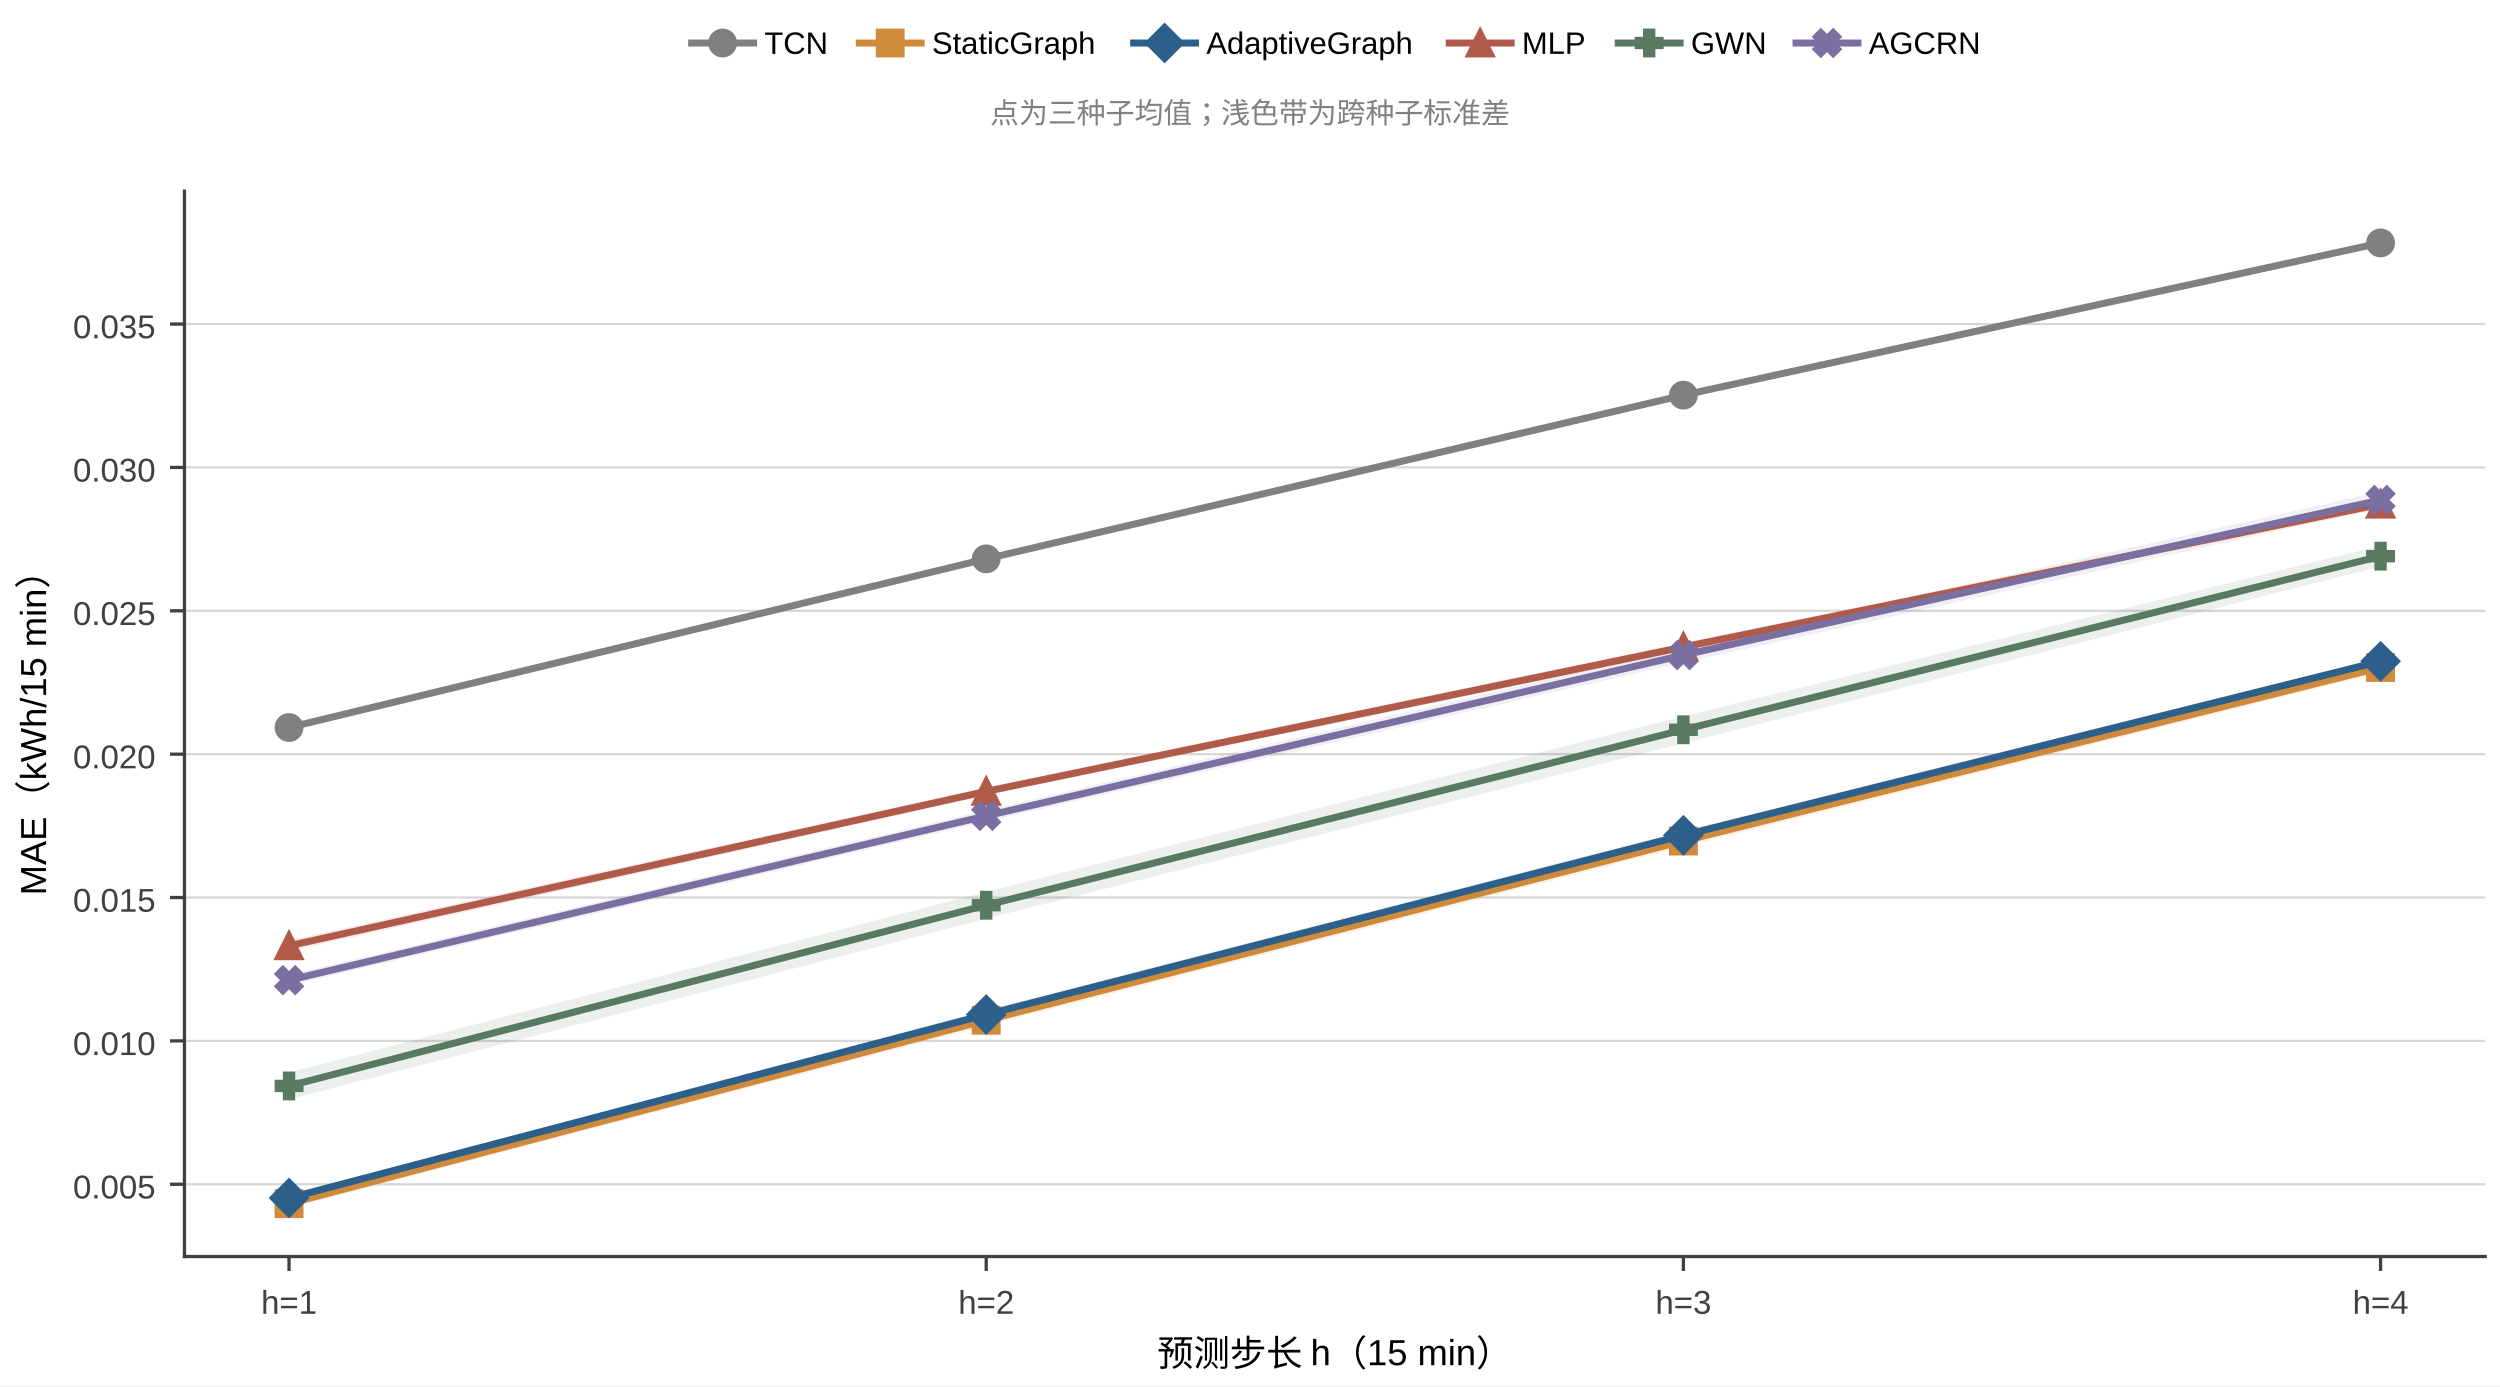
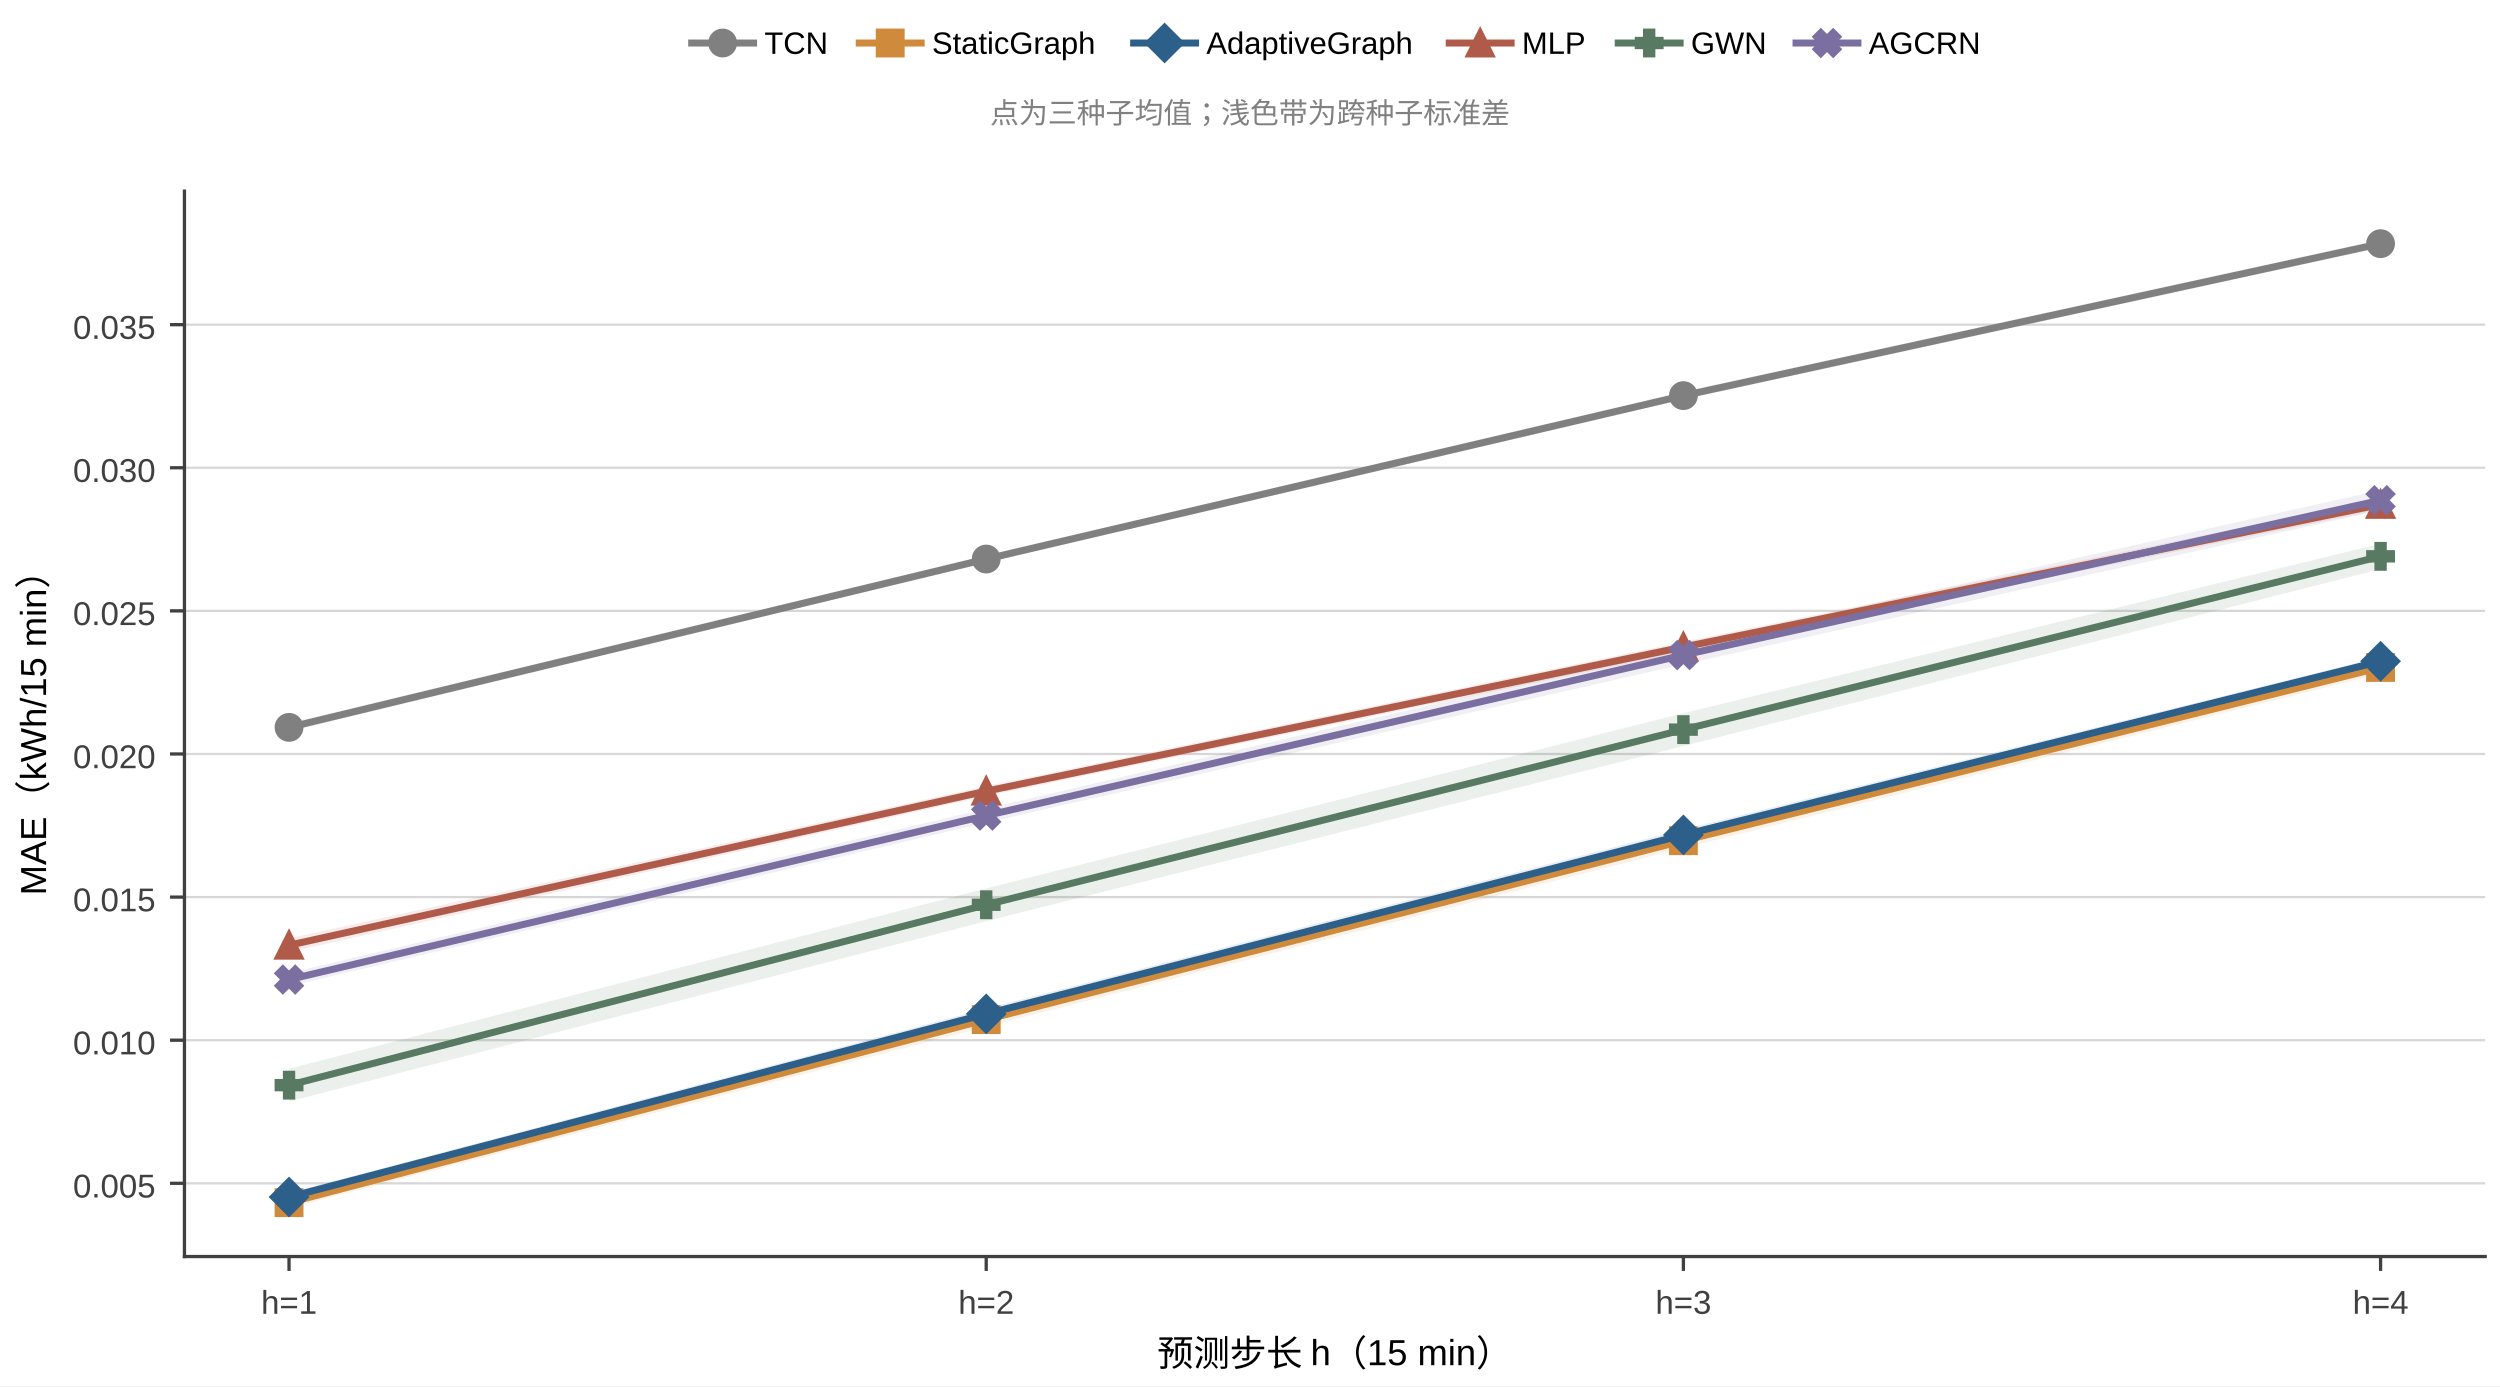
<svg xmlns="http://www.w3.org/2000/svg" xmlns:xlink="http://www.w3.org/1999/xlink" width="606pt" height="335.982pt" viewBox="0 0 606 335.982" version="1.1">
  <defs>
    <style type="text/css">*{stroke-linejoin: round; stroke-linecap: butt}</style>
  </defs>
  <g id="figure_1">
    <g id="patch_1">
      <path d="M 0 335.982 L 606 335.982 L 606 0 L 0 0 z " style="fill: #ffffff" />
    </g>
    <g id="axes_1">
      <g id="patch_2">
        <path d="M 44.712 304.582 L 602.4 304.582 L 602.4 46.334 L 44.712 46.334 z " style="fill: #ffffff" />
      </g>
      <g id="matplotlib.axis_1">
        <g id="xtick_1">
          <g id="line2d_1">
            <defs>
-               <path id="m928a86bd0e" d="M 0 0 L 0 3.5 " style="stroke: #404040; stroke-width: 0.8" />
+               <path id="m8a1e31d4d6" d="M 0 0 L 0 3.5 " style="stroke: #404040; stroke-width: 0.8" />
            </defs>
            <g>
-               <use xlink:href="#m928a86bd0e" x="70.062" y="304.582" style="fill: #404040; stroke: #404040; stroke-width: 0.8" />
+               <use xlink:href="#m8a1e31d4d6" x="70.062" y="304.582" style="fill: #404040; stroke: #404040; stroke-width: 0.8" />
            </g>
          </g>
          <g id="text_1">
            <text style="font-size: 8px; font-family: 'PingFang SC', 'Arial', 'Helvetica', 'DejaVu Sans', sans-serif; text-anchor: middle; fill: #404040" x="70.062" y="318.462" transform="rotate(-0 70.06191 318.4617)">h=1</text>
          </g>
        </g>
        <g id="xtick_2">
          <g id="line2d_2">
            <g>
-               <use xlink:href="#m928a86bd0e" x="239.058" y="304.582" style="fill: #404040; stroke: #404040; stroke-width: 0.8" />
+               <use xlink:href="#m8a1e31d4d6" x="239.058" y="304.582" style="fill: #404040; stroke: #404040; stroke-width: 0.8" />
            </g>
          </g>
          <g id="text_2">
            <text style="font-size: 8px; font-family: 'PingFang SC', 'Arial', 'Helvetica', 'DejaVu Sans', sans-serif; text-anchor: middle; fill: #404040" x="239.058" y="318.462" transform="rotate(-0 239.058 318.4617)">h=2</text>
          </g>
        </g>
        <g id="xtick_3">
          <g id="line2d_3">
            <g>
-               <use xlink:href="#m928a86bd0e" x="408.054" y="304.582" style="fill: #404040; stroke: #404040; stroke-width: 0.8" />
+               <use xlink:href="#m8a1e31d4d6" x="408.054" y="304.582" style="fill: #404040; stroke: #404040; stroke-width: 0.8" />
            </g>
          </g>
          <g id="text_3">
            <text style="font-size: 8px; font-family: 'PingFang SC', 'Arial', 'Helvetica', 'DejaVu Sans', sans-serif; text-anchor: middle; fill: #404040" x="408.054" y="318.462" transform="rotate(-0 408.054 318.4617)">h=3</text>
          </g>
        </g>
        <g id="xtick_4">
          <g id="line2d_4">
            <g>
-               <use xlink:href="#m928a86bd0e" x="577.05" y="304.582" style="fill: #404040; stroke: #404040; stroke-width: 0.8" />
+               <use xlink:href="#m8a1e31d4d6" x="577.05" y="304.582" style="fill: #404040; stroke: #404040; stroke-width: 0.8" />
            </g>
          </g>
          <g id="text_4">
            <text style="font-size: 8px; font-family: 'PingFang SC', 'Arial', 'Helvetica', 'DejaVu Sans', sans-serif; text-anchor: middle; fill: #404040" x="577.05" y="318.462" transform="rotate(-0 577.0501 318.4617)">h=4</text>
          </g>
        </g>
        <g id="text_5">
          <text style="font-size: 8.8px; font-family: 'PingFang SC', 'Arial', 'Helvetica', 'DejaVu Sans', sans-serif; text-anchor: middle" x="323.556" y="331.15" transform="rotate(-0 323.556 331.1497)">预测步长 h（15 min）</text>
        </g>
      </g>
      <g id="matplotlib.axis_2">
        <g id="ytick_1">
          <g id="line2d_5">
-             <path d="M 44.712 287.068 L 602.4 287.068 " clip-path="url(#p3802f87def)" style="fill: none; stroke: #c8c8c8; stroke-opacity: 0.72; stroke-width: 0.55; stroke-linecap: square" />
+             <path d="M 44.712 286.836 L 602.4 286.836 " clip-path="url(#pd37d9b7d2b)" style="fill: none; stroke: #c8c8c8; stroke-opacity: 0.72; stroke-width: 0.55; stroke-linecap: square" />
          </g>
          <g id="line2d_6">
            <defs>
-               <path id="m4b156984c0" d="M 0 0 L -3.5 0 " style="stroke: #404040; stroke-width: 0.8" />
+               <path id="m054aac0df6" d="M 0 0 L -3.5 0 " style="stroke: #404040; stroke-width: 0.8" />
            </defs>
            <g>
-               <use xlink:href="#m4b156984c0" x="44.712" y="287.068" style="fill: #404040; stroke: #404040; stroke-width: 0.8" />
+               <use xlink:href="#m054aac0df6" x="44.712" y="286.836" style="fill: #404040; stroke: #404040; stroke-width: 0.8" />
            </g>
          </g>
          <g id="text_6">
-             <text style="font-size: 8px; font-family: 'PingFang SC', 'Arial', 'Helvetica', 'DejaVu Sans', sans-serif; text-anchor: end; fill: #404040" x="37.712" y="290.508" transform="rotate(-0 37.7125 290.5079)">0.005</text>
+             <text style="font-size: 8px; font-family: 'PingFang SC', 'Arial', 'Helvetica', 'DejaVu Sans', sans-serif; text-anchor: end; fill: #404040" x="37.712" y="290.276" transform="rotate(-0 37.7125 290.2757)">0.005</text>
          </g>
        </g>
        <g id="ytick_2">
          <g id="line2d_7">
-             <path d="M 44.712 252.315 L 602.4 252.315 " clip-path="url(#p3802f87def)" style="fill: none; stroke: #c8c8c8; stroke-opacity: 0.72; stroke-width: 0.55; stroke-linecap: square" />
+             <path d="M 44.712 252.146 L 602.4 252.146 " clip-path="url(#pd37d9b7d2b)" style="fill: none; stroke: #c8c8c8; stroke-opacity: 0.72; stroke-width: 0.55; stroke-linecap: square" />
          </g>
          <g id="line2d_8">
            <g>
-               <use xlink:href="#m4b156984c0" x="44.712" y="252.315" style="fill: #404040; stroke: #404040; stroke-width: 0.8" />
+               <use xlink:href="#m054aac0df6" x="44.712" y="252.146" style="fill: #404040; stroke: #404040; stroke-width: 0.8" />
            </g>
          </g>
          <g id="text_7">
-             <text style="font-size: 8px; font-family: 'PingFang SC', 'Arial', 'Helvetica', 'DejaVu Sans', sans-serif; text-anchor: end; fill: #404040" x="37.712" y="255.755" transform="rotate(-0 37.7125 255.755)">0.010</text>
+             <text style="font-size: 8px; font-family: 'PingFang SC', 'Arial', 'Helvetica', 'DejaVu Sans', sans-serif; text-anchor: end; fill: #404040" x="37.712" y="255.586" transform="rotate(-0 37.7125 255.5857)">0.010</text>
          </g>
        </g>
        <g id="ytick_3">
          <g id="line2d_9">
-             <path d="M 44.712 217.562 L 602.4 217.562 " clip-path="url(#p3802f87def)" style="fill: none; stroke: #c8c8c8; stroke-opacity: 0.72; stroke-width: 0.55; stroke-linecap: square" />
+             <path d="M 44.712 217.456 L 602.4 217.456 " clip-path="url(#pd37d9b7d2b)" style="fill: none; stroke: #c8c8c8; stroke-opacity: 0.72; stroke-width: 0.55; stroke-linecap: square" />
          </g>
          <g id="line2d_10">
            <g>
-               <use xlink:href="#m4b156984c0" x="44.712" y="217.562" style="fill: #404040; stroke: #404040; stroke-width: 0.8" />
+               <use xlink:href="#m054aac0df6" x="44.712" y="217.456" style="fill: #404040; stroke: #404040; stroke-width: 0.8" />
            </g>
          </g>
          <g id="text_8">
-             <text style="font-size: 8px; font-family: 'PingFang SC', 'Arial', 'Helvetica', 'DejaVu Sans', sans-serif; text-anchor: end; fill: #404040" x="37.712" y="221.002" transform="rotate(-0 37.7125 221.0021)">0.015</text>
+             <text style="font-size: 8px; font-family: 'PingFang SC', 'Arial', 'Helvetica', 'DejaVu Sans', sans-serif; text-anchor: end; fill: #404040" x="37.712" y="220.896" transform="rotate(-0 37.7125 220.8956)">0.015</text>
          </g>
        </g>
        <g id="ytick_4">
          <g id="line2d_11">
-             <path d="M 44.712 182.809 L 602.4 182.809 " clip-path="url(#p3802f87def)" style="fill: none; stroke: #c8c8c8; stroke-opacity: 0.72; stroke-width: 0.55; stroke-linecap: square" />
+             <path d="M 44.712 182.766 L 602.4 182.766 " clip-path="url(#pd37d9b7d2b)" style="fill: none; stroke: #c8c8c8; stroke-opacity: 0.72; stroke-width: 0.55; stroke-linecap: square" />
          </g>
          <g id="line2d_12">
            <g>
-               <use xlink:href="#m4b156984c0" x="44.712" y="182.809" style="fill: #404040; stroke: #404040; stroke-width: 0.8" />
+               <use xlink:href="#m054aac0df6" x="44.712" y="182.766" style="fill: #404040; stroke: #404040; stroke-width: 0.8" />
            </g>
          </g>
          <g id="text_9">
-             <text style="font-size: 8px; font-family: 'PingFang SC', 'Arial', 'Helvetica', 'DejaVu Sans', sans-serif; text-anchor: end; fill: #404040" x="37.712" y="186.249" transform="rotate(-0 37.7125 186.2493)">0.020</text>
+             <text style="font-size: 8px; font-family: 'PingFang SC', 'Arial', 'Helvetica', 'DejaVu Sans', sans-serif; text-anchor: end; fill: #404040" x="37.712" y="186.206" transform="rotate(-0 37.7125 186.2056)">0.020</text>
          </g>
        </g>
        <g id="ytick_5">
          <g id="line2d_13">
-             <path d="M 44.712 148.056 L 602.4 148.056 " clip-path="url(#p3802f87def)" style="fill: none; stroke: #c8c8c8; stroke-opacity: 0.72; stroke-width: 0.55; stroke-linecap: square" />
+             <path d="M 44.712 148.076 L 602.4 148.076 " clip-path="url(#pd37d9b7d2b)" style="fill: none; stroke: #c8c8c8; stroke-opacity: 0.72; stroke-width: 0.55; stroke-linecap: square" />
          </g>
          <g id="line2d_14">
            <g>
-               <use xlink:href="#m4b156984c0" x="44.712" y="148.056" style="fill: #404040; stroke: #404040; stroke-width: 0.8" />
+               <use xlink:href="#m054aac0df6" x="44.712" y="148.076" style="fill: #404040; stroke: #404040; stroke-width: 0.8" />
            </g>
          </g>
          <g id="text_10">
-             <text style="font-size: 8px; font-family: 'PingFang SC', 'Arial', 'Helvetica', 'DejaVu Sans', sans-serif; text-anchor: end; fill: #404040" x="37.712" y="151.496" transform="rotate(-0 37.7125 151.4964)">0.025</text>
+             <text style="font-size: 8px; font-family: 'PingFang SC', 'Arial', 'Helvetica', 'DejaVu Sans', sans-serif; text-anchor: end; fill: #404040" x="37.712" y="151.516" transform="rotate(-0 37.7125 151.5156)">0.025</text>
          </g>
        </g>
        <g id="ytick_6">
          <g id="line2d_15">
-             <path d="M 44.712 113.304 L 602.4 113.304 " clip-path="url(#p3802f87def)" style="fill: none; stroke: #c8c8c8; stroke-opacity: 0.72; stroke-width: 0.55; stroke-linecap: square" />
+             <path d="M 44.712 113.386 L 602.4 113.386 " clip-path="url(#pd37d9b7d2b)" style="fill: none; stroke: #c8c8c8; stroke-opacity: 0.72; stroke-width: 0.55; stroke-linecap: square" />
          </g>
          <g id="line2d_16">
            <g>
-               <use xlink:href="#m4b156984c0" x="44.712" y="113.304" style="fill: #404040; stroke: #404040; stroke-width: 0.8" />
+               <use xlink:href="#m054aac0df6" x="44.712" y="113.386" style="fill: #404040; stroke: #404040; stroke-width: 0.8" />
            </g>
          </g>
          <g id="text_11">
-             <text style="font-size: 8px; font-family: 'PingFang SC', 'Arial', 'Helvetica', 'DejaVu Sans', sans-serif; text-anchor: end; fill: #404040" x="37.712" y="116.744" transform="rotate(-0 37.7125 116.7435)">0.030</text>
+             <text style="font-size: 8px; font-family: 'PingFang SC', 'Arial', 'Helvetica', 'DejaVu Sans', sans-serif; text-anchor: end; fill: #404040" x="37.712" y="116.826" transform="rotate(-0 37.7125 116.8255)">0.030</text>
          </g>
        </g>
        <g id="ytick_7">
          <g id="line2d_17">
-             <path d="M 44.712 78.551 L 602.4 78.551 " clip-path="url(#p3802f87def)" style="fill: none; stroke: #c8c8c8; stroke-opacity: 0.72; stroke-width: 0.55; stroke-linecap: square" />
+             <path d="M 44.712 78.696 L 602.4 78.696 " clip-path="url(#pd37d9b7d2b)" style="fill: none; stroke: #c8c8c8; stroke-opacity: 0.72; stroke-width: 0.55; stroke-linecap: square" />
          </g>
          <g id="line2d_18">
            <g>
-               <use xlink:href="#m4b156984c0" x="44.712" y="78.551" style="fill: #404040; stroke: #404040; stroke-width: 0.8" />
+               <use xlink:href="#m054aac0df6" x="44.712" y="78.696" style="fill: #404040; stroke: #404040; stroke-width: 0.8" />
            </g>
          </g>
          <g id="text_12">
-             <text style="font-size: 8px; font-family: 'PingFang SC', 'Arial', 'Helvetica', 'DejaVu Sans', sans-serif; text-anchor: end; fill: #404040" x="37.712" y="81.991" transform="rotate(-0 37.7125 81.99065)">0.035</text>
+             <text style="font-size: 8px; font-family: 'PingFang SC', 'Arial', 'Helvetica', 'DejaVu Sans', sans-serif; text-anchor: end; fill: #404040" x="37.712" y="82.136" transform="rotate(-0 37.7125 82.1355)">0.035</text>
          </g>
        </g>
        <g id="text_13">
          <text style="font-size: 8.8px; font-family: 'PingFang SC', 'Arial', 'Helvetica', 'DejaVu Sans', sans-serif; text-anchor: middle" x="11.168" y="175.458" transform="rotate(-90 11.168 175.4581)">MAE（kWh/15 min）</text>
        </g>
      </g>
      <g id="FillBetweenPolyCollection_1">
        <defs>
-           <path id="mbd17827df6" d="M 70.062 -160.469 L 70.062 -158.794 L 239.058 -199.757 L 408.054 -239.416 L 577.05 -276.287 L 577.05 -277.909 L 577.05 -277.909 L 408.054 -240.98 L 239.058 -201.269 L 70.062 -160.469 z " />
-         </defs>
-         <g clip-path="url(#p3802f87def)">
-           <use xlink:href="#mbd17827df6" x="0" y="335.982" style="fill: #808080; fill-opacity: 0.11" />
+           <path id="m088f36ee12" d="M 70.062 -160.688 L 70.062 -158.64 L 239.058 -199.546 L 408.054 -239.128 L 577.05 -275.926 L 577.05 -277.909 L 577.05 -277.909 L 408.054 -241.04 L 239.058 -201.395 L 70.062 -160.688 z " />
+         </defs>
+         <g clip-path="url(#pd37d9b7d2b)">
+           <use xlink:href="#m088f36ee12" x="0" y="335.982" style="fill: #808080; fill-opacity: 0.11" />
        </g>
      </g>
      <g id="FillBetweenPolyCollection_2">
        <defs>
-           <path id="m86148e9b53" d="M 70.062 -45.302 L 70.062 -43.139 L 239.058 -87.269 L 408.054 -130.685 L 577.05 -172.925 L 577.05 -175.441 L 577.05 -175.441 L 408.054 -133.548 L 239.058 -90.076 L 70.062 -45.302 z " />
-         </defs>
-         <g clip-path="url(#p3802f87def)">
-           <use xlink:href="#m86148e9b53" x="0" y="335.982" style="fill: #d08a3c; fill-opacity: 0.11" />
+           <path id="m39063dd141" d="M 70.062 -45.783 L 70.062 -43.139 L 239.058 -87.117 L 408.054 -130.448 L 577.05 -172.651 L 577.05 -175.727 L 577.05 -175.727 L 408.054 -133.948 L 239.058 -90.549 L 70.062 -45.783 z " />
+         </defs>
+         <g clip-path="url(#pd37d9b7d2b)">
+           <use xlink:href="#m39063dd141" x="0" y="335.982" style="fill: #d08a3c; fill-opacity: 0.11" />
        </g>
      </g>
      <g id="FillBetweenPolyCollection_3">
        <defs>
-           <path id="mce44989102" d="M 70.062 -46.402 L 70.062 -44.768 L 239.058 -88.996 L 408.054 -132.404 L 577.05 -174.871 L 577.05 -176.517 L 577.05 -176.517 L 408.054 -134.628 L 239.058 -91.124 L 70.062 -46.402 z " />
-         </defs>
-         <g clip-path="url(#p3802f87def)">
-           <use xlink:href="#mce44989102" x="0" y="335.982" style="fill: #2c5f8a; fill-opacity: 0.11" />
+           <path id="md77dddbc35" d="M 70.062 -46.822 L 70.062 -44.824 L 239.058 -88.918 L 408.054 -132.236 L 577.05 -174.691 L 577.05 -176.703 L 577.05 -176.703 L 408.054 -134.954 L 239.058 -91.518 L 70.062 -46.822 z " />
+         </defs>
+         <g clip-path="url(#pd37d9b7d2b)">
+           <use xlink:href="#md77dddbc35" x="0" y="335.982" style="fill: #2c5f8a; fill-opacity: 0.11" />
        </g>
      </g>
      <g id="FillBetweenPolyCollection_4">
        <defs>
-           <path id="m3a43907c38" d="M 70.062 -108.105 L 70.062 -105.362 L 239.058 -143.158 L 408.054 -178.125 L 577.05 -212.744 L 577.05 -214.796 L 577.05 -214.796 L 408.054 -180.181 L 239.058 -145.143 L 70.062 -108.105 z " />
-         </defs>
-         <g clip-path="url(#p3802f87def)">
-           <use xlink:href="#m3a43907c38" x="0" y="335.982" style="fill: #b05a4a; fill-opacity: 0.11" />
+           <path id="mf57d83e4a8" d="M 70.062 -108.538 L 70.062 -105.185 L 239.058 -142.998 L 408.054 -177.893 L 577.05 -212.45 L 577.05 -214.959 L 577.05 -214.959 L 408.054 -180.406 L 239.058 -145.424 L 70.062 -108.538 z " />
+         </defs>
+         <g clip-path="url(#pd37d9b7d2b)">
+           <use xlink:href="#mf57d83e4a8" x="0" y="335.982" style="fill: #b05a4a; fill-opacity: 0.11" />
        </g>
      </g>
      <g id="FillBetweenPolyCollection_5">
        <defs>
-           <path id="m7959e739a9" d="M 70.062 -76.007 L 70.062 -69.495 L 239.058 -113.301 L 408.054 -155.82 L 577.05 -198.653 L 577.05 -203.685 L 577.05 -203.685 L 408.054 -162.35 L 239.058 -119.813 L 70.062 -76.007 z " />
-         </defs>
-         <g clip-path="url(#p3802f87def)">
-           <use xlink:href="#m7959e739a9" x="0" y="335.982" style="fill: #597a62; fill-opacity: 0.11" />
+           <path id="m67fe824bcb" d="M 70.062 -76.92 L 70.062 -68.959 L 239.058 -112.686 L 408.054 -155.127 L 577.05 -198.05 L 577.05 -204.202 L 577.05 -204.202 L 408.054 -163.109 L 239.058 -120.648 L 70.062 -76.92 z " />
+         </defs>
+         <g clip-path="url(#pd37d9b7d2b)">
+           <use xlink:href="#m67fe824bcb" x="0" y="335.982" style="fill: #597a62; fill-opacity: 0.11" />
        </g>
      </g>
      <g id="FillBetweenPolyCollection_6">
        <defs>
-           <path id="m724791238d" d="M 70.062 -99.7 L 70.062 -97.095 L 239.058 -136.831 L 408.054 -175.364 L 577.05 -212.788 L 577.05 -216.8 L 577.05 -216.8 L 408.054 -179.016 L 239.058 -139.589 L 70.062 -99.7 z " />
-         </defs>
-         <g clip-path="url(#p3802f87def)">
-           <use xlink:href="#m724791238d" x="0" y="335.982" style="fill: #7a6fa0; fill-opacity: 0.11" />
+           <path id="ma1a2462201" d="M 70.062 -100.133 L 70.062 -96.948 L 239.058 -136.595 L 408.054 -174.958 L 577.05 -212.274 L 577.05 -217.178 L 577.05 -217.178 L 408.054 -179.423 L 239.058 -139.967 L 70.062 -100.133 z " />
+         </defs>
+         <g clip-path="url(#pd37d9b7d2b)">
+           <use xlink:href="#ma1a2462201" x="0" y="335.982" style="fill: #7a6fa0; fill-opacity: 0.11" />
        </g>
      </g>
      <g id="patch_3">
        <path d="M 44.712 304.582 L 44.712 46.334 " style="fill: none; stroke: #404040; stroke-width: 0.8; stroke-linejoin: miter; stroke-linecap: square" />
      </g>
      <g id="patch_4">
        <path d="M 44.712 304.582 L 602.4 304.582 " style="fill: none; stroke: #404040; stroke-width: 0.8; stroke-linejoin: miter; stroke-linecap: square" />
      </g>
      <g id="line2d_19">
-         <path d="M 70.062 176.35 L 239.058 135.469 L 408.054 95.784 L 577.05 58.884 " clip-path="url(#p3802f87def)" style="fill: none; stroke: #808080; stroke-width: 1.7; stroke-linecap: square" />
-         <defs>
-           <path id="mee30a16834" d="M 0 3 C 0.796 3 1.559 2.684 2.121 2.121 C 2.684 1.559 3 0.796 3 0 C 3 -0.796 2.684 -1.559 2.121 -2.121 C 1.559 -2.684 0.796 -3 0 -3 C -0.796 -3 -1.559 -2.684 -2.121 -2.121 C -2.684 -1.559 -3 -0.796 -3 0 C -3 0.796 -2.684 1.559 -2.121 2.121 C -1.559 2.684 -0.796 3 0 3 z " style="stroke: #808080" />
-         </defs>
-         <g clip-path="url(#p3802f87def)">
-           <use xlink:href="#mee30a16834" x="70.062" y="176.35" style="fill: #808080; stroke: #808080" />
-           <use xlink:href="#mee30a16834" x="239.058" y="135.469" style="fill: #808080; stroke: #808080" />
-           <use xlink:href="#mee30a16834" x="408.054" y="95.784" style="fill: #808080; stroke: #808080" />
-           <use xlink:href="#mee30a16834" x="577.05" y="58.884" style="fill: #808080; stroke: #808080" />
+         <path d="M 70.062 176.318 L 239.058 135.511 L 408.054 95.898 L 577.05 59.064 " clip-path="url(#pd37d9b7d2b)" style="fill: none; stroke: #808080; stroke-width: 1.7; stroke-linecap: square" />
+         <defs>
+           <path id="mb776bef317" d="M 0 3 C 0.796 3 1.559 2.684 2.121 2.121 C 2.684 1.559 3 0.796 3 0 C 3 -0.796 2.684 -1.559 2.121 -2.121 C 1.559 -2.684 0.796 -3 0 -3 C -0.796 -3 -1.559 -2.684 -2.121 -2.121 C -2.684 -1.559 -3 -0.796 -3 0 C -3 0.796 -2.684 1.559 -2.121 2.121 C -1.559 2.684 -0.796 3 0 3 z " style="stroke: #808080" />
+         </defs>
+         <g clip-path="url(#pd37d9b7d2b)">
+           <use xlink:href="#mb776bef317" x="70.062" y="176.318" style="fill: #808080; stroke: #808080" />
+           <use xlink:href="#mb776bef317" x="239.058" y="135.511" style="fill: #808080; stroke: #808080" />
+           <use xlink:href="#mb776bef317" x="408.054" y="95.898" style="fill: #808080; stroke: #808080" />
+           <use xlink:href="#mb776bef317" x="577.05" y="59.064" style="fill: #808080; stroke: #808080" />
        </g>
      </g>
      <g id="line2d_20">
-         <path d="M 70.062 291.762 L 239.058 247.309 L 408.054 203.866 L 577.05 161.799 " clip-path="url(#p3802f87def)" style="fill: none; stroke: #d08a3c; stroke-width: 1.7; stroke-linecap: square" />
-         <defs>
-           <path id="m5de2b3b8c2" d="M -3 3 L 3 3 L 3 -3 L -3 -3 z " style="stroke: #d08a3c; stroke-linejoin: miter" />
-         </defs>
-         <g clip-path="url(#p3802f87def)">
-           <use xlink:href="#m5de2b3b8c2" x="70.062" y="291.762" style="fill: #d08a3c; stroke: #d08a3c; stroke-linejoin: miter" />
-           <use xlink:href="#m5de2b3b8c2" x="239.058" y="247.309" style="fill: #d08a3c; stroke: #d08a3c; stroke-linejoin: miter" />
-           <use xlink:href="#m5de2b3b8c2" x="408.054" y="203.866" style="fill: #d08a3c; stroke: #d08a3c; stroke-linejoin: miter" />
-           <use xlink:href="#m5de2b3b8c2" x="577.05" y="161.799" style="fill: #d08a3c; stroke: #d08a3c; stroke-linejoin: miter" />
+         <path d="M 70.062 291.521 L 239.058 247.149 L 408.054 203.784 L 577.05 161.793 " clip-path="url(#pd37d9b7d2b)" style="fill: none; stroke: #d08a3c; stroke-width: 1.7; stroke-linecap: square" />
+         <defs>
+           <path id="m76169f30ce" d="M -3 3 L 3 3 L 3 -3 L -3 -3 z " style="stroke: #d08a3c; stroke-linejoin: miter" />
+         </defs>
+         <g clip-path="url(#pd37d9b7d2b)">
+           <use xlink:href="#m76169f30ce" x="70.062" y="291.521" style="fill: #d08a3c; stroke: #d08a3c; stroke-linejoin: miter" />
+           <use xlink:href="#m76169f30ce" x="239.058" y="247.149" style="fill: #d08a3c; stroke: #d08a3c; stroke-linejoin: miter" />
+           <use xlink:href="#m76169f30ce" x="408.054" y="203.784" style="fill: #d08a3c; stroke: #d08a3c; stroke-linejoin: miter" />
+           <use xlink:href="#m76169f30ce" x="577.05" y="161.793" style="fill: #d08a3c; stroke: #d08a3c; stroke-linejoin: miter" />
        </g>
      </g>
      <g id="line2d_21">
-         <path d="M 70.062 290.397 L 239.058 245.921 L 408.054 202.466 L 577.05 160.288 " clip-path="url(#p3802f87def)" style="fill: none; stroke: #2c5f8a; stroke-width: 1.7; stroke-linecap: square" />
-         <defs>
-           <path id="m55fb604476" d="M -0 4.243 L 4.243 0 L 0 -4.243 L -4.243 -0 z " style="stroke: #2c5f8a; stroke-linejoin: miter" />
-         </defs>
-         <g clip-path="url(#p3802f87def)">
-           <use xlink:href="#m55fb604476" x="70.062" y="290.397" style="fill: #2c5f8a; stroke: #2c5f8a; stroke-linejoin: miter" />
-           <use xlink:href="#m55fb604476" x="239.058" y="245.921" style="fill: #2c5f8a; stroke: #2c5f8a; stroke-linejoin: miter" />
-           <use xlink:href="#m55fb604476" x="408.054" y="202.466" style="fill: #2c5f8a; stroke: #2c5f8a; stroke-linejoin: miter" />
-           <use xlink:href="#m55fb604476" x="577.05" y="160.288" style="fill: #2c5f8a; stroke: #2c5f8a; stroke-linejoin: miter" />
+         <path d="M 70.062 290.159 L 239.058 245.764 L 408.054 202.387 L 577.05 160.285 " clip-path="url(#pd37d9b7d2b)" style="fill: none; stroke: #2c5f8a; stroke-width: 1.7; stroke-linecap: square" />
+         <defs>
+           <path id="m7dce54d74f" d="M -0 4.243 L 4.243 0 L 0 -4.243 L -4.243 -0 z " style="stroke: #2c5f8a; stroke-linejoin: miter" />
+         </defs>
+         <g clip-path="url(#pd37d9b7d2b)">
+           <use xlink:href="#m7dce54d74f" x="70.062" y="290.159" style="fill: #2c5f8a; stroke: #2c5f8a; stroke-linejoin: miter" />
+           <use xlink:href="#m7dce54d74f" x="239.058" y="245.764" style="fill: #2c5f8a; stroke: #2c5f8a; stroke-linejoin: miter" />
+           <use xlink:href="#m7dce54d74f" x="408.054" y="202.387" style="fill: #2c5f8a; stroke: #2c5f8a; stroke-linejoin: miter" />
+           <use xlink:href="#m7dce54d74f" x="577.05" y="160.285" style="fill: #2c5f8a; stroke: #2c5f8a; stroke-linejoin: miter" />
        </g>
      </g>
      <g id="line2d_22">
-         <path d="M 70.062 229.248 L 239.058 191.831 L 408.054 156.829 L 577.05 122.212 " clip-path="url(#p3802f87def)" style="fill: none; stroke: #b05a4a; stroke-width: 1.7; stroke-linecap: square" />
-         <defs>
-           <path id="m783026f35c" d="M 0 -3 L -3 3 L 3 3 z " style="stroke: #b05a4a; stroke-linejoin: miter" />
-         </defs>
-         <g clip-path="url(#p3802f87def)">
-           <use xlink:href="#m783026f35c" x="70.062" y="229.248" style="fill: #b05a4a; stroke: #b05a4a; stroke-linejoin: miter" />
-           <use xlink:href="#m783026f35c" x="239.058" y="191.831" style="fill: #b05a4a; stroke: #b05a4a; stroke-linejoin: miter" />
-           <use xlink:href="#m783026f35c" x="408.054" y="156.829" style="fill: #b05a4a; stroke: #b05a4a; stroke-linejoin: miter" />
-           <use xlink:href="#m783026f35c" x="577.05" y="122.212" style="fill: #b05a4a; stroke: #b05a4a; stroke-linejoin: miter" />
+         <path d="M 70.062 229.12 L 239.058 191.771 L 408.054 156.832 L 577.05 122.278 " clip-path="url(#pd37d9b7d2b)" style="fill: none; stroke: #b05a4a; stroke-width: 1.7; stroke-linecap: square" />
+         <defs>
+           <path id="m2c80b631d8" d="M 0 -3 L -3 3 L 3 3 z " style="stroke: #b05a4a; stroke-linejoin: miter" />
+         </defs>
+         <g clip-path="url(#pd37d9b7d2b)">
+           <use xlink:href="#m2c80b631d8" x="70.062" y="229.12" style="fill: #b05a4a; stroke: #b05a4a; stroke-linejoin: miter" />
+           <use xlink:href="#m2c80b631d8" x="239.058" y="191.771" style="fill: #b05a4a; stroke: #b05a4a; stroke-linejoin: miter" />
+           <use xlink:href="#m2c80b631d8" x="408.054" y="156.832" style="fill: #b05a4a; stroke: #b05a4a; stroke-linejoin: miter" />
+           <use xlink:href="#m2c80b631d8" x="577.05" y="122.278" style="fill: #b05a4a; stroke: #b05a4a; stroke-linejoin: miter" />
        </g>
      </g>
      <g id="line2d_23">
-         <path d="M 70.062 263.231 L 239.058 219.425 L 408.054 176.897 L 577.05 134.813 " clip-path="url(#p3802f87def)" style="fill: none; stroke: #597a62; stroke-width: 1.7; stroke-linecap: square" />
-         <defs>
-           <path id="m5638aaa607" d="M -1 3 L 1 3 L 1 1 L 3 1 L 3 -1 L 1 -1 L 1 -3 L -1 -3 L -1 -1 L -3 -1 L -3 1 L -1 1 z " style="stroke: #597a62; stroke-linejoin: miter" />
-         </defs>
-         <g clip-path="url(#p3802f87def)">
-           <use xlink:href="#m5638aaa607" x="70.062" y="263.231" style="fill: #597a62; stroke: #597a62; stroke-linejoin: miter" />
-           <use xlink:href="#m5638aaa607" x="239.058" y="219.425" style="fill: #597a62; stroke: #597a62; stroke-linejoin: miter" />
-           <use xlink:href="#m5638aaa607" x="408.054" y="176.897" style="fill: #597a62; stroke: #597a62; stroke-linejoin: miter" />
-           <use xlink:href="#m5638aaa607" x="577.05" y="134.813" style="fill: #597a62; stroke: #597a62; stroke-linejoin: miter" />
+         <path d="M 70.062 263.042 L 239.058 219.315 L 408.054 176.864 L 577.05 134.856 " clip-path="url(#pd37d9b7d2b)" style="fill: none; stroke: #597a62; stroke-width: 1.7; stroke-linecap: square" />
+         <defs>
+           <path id="mefc116aa13" d="M -1 3 L 1 3 L 1 1 L 3 1 L 3 -1 L 1 -1 L 1 -3 L -1 -3 L -1 -1 L -3 -1 L -3 1 L -1 1 z " style="stroke: #597a62; stroke-linejoin: miter" />
+         </defs>
+         <g clip-path="url(#pd37d9b7d2b)">
+           <use xlink:href="#mefc116aa13" x="70.062" y="263.042" style="fill: #597a62; stroke: #597a62; stroke-linejoin: miter" />
+           <use xlink:href="#mefc116aa13" x="239.058" y="219.315" style="fill: #597a62; stroke: #597a62; stroke-linejoin: miter" />
+           <use xlink:href="#mefc116aa13" x="408.054" y="176.864" style="fill: #597a62; stroke: #597a62; stroke-linejoin: miter" />
+           <use xlink:href="#mefc116aa13" x="577.05" y="134.856" style="fill: #597a62; stroke: #597a62; stroke-linejoin: miter" />
        </g>
      </g>
      <g id="line2d_24">
-         <path d="M 70.062 237.584 L 239.058 197.771 L 408.054 158.792 L 577.05 121.188 " clip-path="url(#p3802f87def)" style="fill: none; stroke: #7a6fa0; stroke-width: 1.7; stroke-linecap: square" />
-         <defs>
-           <path id="mff2baaf3e4" d="M -1.5 3 L 0 1.5 L 1.5 3 L 3 1.5 L 1.5 0 L 3 -1.5 L 1.5 -3 L 0 -1.5 L -1.5 -3 L -3 -1.5 L -1.5 0 L -3 1.5 z " style="stroke: #7a6fa0; stroke-linejoin: miter" />
-         </defs>
-         <g clip-path="url(#p3802f87def)">
-           <use xlink:href="#mff2baaf3e4" x="70.062" y="237.584" style="fill: #7a6fa0; stroke: #7a6fa0; stroke-linejoin: miter" />
-           <use xlink:href="#mff2baaf3e4" x="239.058" y="197.771" style="fill: #7a6fa0; stroke: #7a6fa0; stroke-linejoin: miter" />
-           <use xlink:href="#mff2baaf3e4" x="408.054" y="158.792" style="fill: #7a6fa0; stroke: #7a6fa0; stroke-linejoin: miter" />
-           <use xlink:href="#mff2baaf3e4" x="577.05" y="121.188" style="fill: #7a6fa0; stroke: #7a6fa0; stroke-linejoin: miter" />
+         <path d="M 70.062 237.442 L 239.058 197.701 L 408.054 158.791 L 577.05 121.256 " clip-path="url(#pd37d9b7d2b)" style="fill: none; stroke: #7a6fa0; stroke-width: 1.7; stroke-linecap: square" />
+         <defs>
+           <path id="m8b28998ce0" d="M -1.5 3 L 0 1.5 L 1.5 3 L 3 1.5 L 1.5 0 L 3 -1.5 L 1.5 -3 L 0 -1.5 L -1.5 -3 L -3 -1.5 L -1.5 0 L -3 1.5 z " style="stroke: #7a6fa0; stroke-linejoin: miter" />
+         </defs>
+         <g clip-path="url(#pd37d9b7d2b)">
+           <use xlink:href="#m8b28998ce0" x="70.062" y="237.442" style="fill: #7a6fa0; stroke: #7a6fa0; stroke-linejoin: miter" />
+           <use xlink:href="#m8b28998ce0" x="239.058" y="197.701" style="fill: #7a6fa0; stroke: #7a6fa0; stroke-linejoin: miter" />
+           <use xlink:href="#m8b28998ce0" x="408.054" y="158.791" style="fill: #7a6fa0; stroke: #7a6fa0; stroke-linejoin: miter" />
+           <use xlink:href="#m8b28998ce0" x="577.05" y="121.256" style="fill: #7a6fa0; stroke: #7a6fa0; stroke-linejoin: miter" />
        </g>
      </g>
      <g id="legend_1">
        <g id="line2d_25">
          <path d="M 167.665 10.425 L 175.165 10.425 L 182.665 10.425 " style="fill: none; stroke: #808080; stroke-width: 1.7; stroke-linecap: square" />
          <g>
-             <use xlink:href="#mee30a16834" x="175.165" y="10.425" style="fill: #808080; stroke: #808080" />
+             <use xlink:href="#mb776bef317" x="175.165" y="10.425" style="fill: #808080; stroke: #808080" />
          </g>
        </g>
        <g id="text_14">
          <text style="font-size: 7.5px; font-family: 'PingFang SC', 'Arial', 'Helvetica', 'DejaVu Sans', sans-serif; text-anchor: start" x="185.29" y="13.05" transform="rotate(-0 185.29 13.05)">TCN</text>
        </g>
        <g id="line2d_26">
          <path d="M 208.286 10.425 L 215.786 10.425 L 223.286 10.425 " style="fill: none; stroke: #d08a3c; stroke-width: 1.7; stroke-linecap: square" />
          <g>
-             <use xlink:href="#m5de2b3b8c2" x="215.786" y="10.425" style="fill: #d08a3c; stroke: #d08a3c; stroke-linejoin: miter" />
+             <use xlink:href="#m76169f30ce" x="215.786" y="10.425" style="fill: #d08a3c; stroke: #d08a3c; stroke-linejoin: miter" />
          </g>
        </g>
        <g id="text_15">
          <text style="font-size: 7.5px; font-family: 'PingFang SC', 'Arial', 'Helvetica', 'DejaVu Sans', sans-serif; text-anchor: start" x="225.911" y="13.05" transform="rotate(-0 225.9107 13.05)">StaticGraph</text>
        </g>
        <g id="line2d_27">
          <path d="M 274.795 10.425 L 282.295 10.425 L 289.795 10.425 " style="fill: none; stroke: #2c5f8a; stroke-width: 1.7; stroke-linecap: square" />
          <g>
-             <use xlink:href="#m55fb604476" x="282.295" y="10.425" style="fill: #2c5f8a; stroke: #2c5f8a; stroke-linejoin: miter" />
+             <use xlink:href="#m7dce54d74f" x="282.295" y="10.425" style="fill: #2c5f8a; stroke: #2c5f8a; stroke-linejoin: miter" />
          </g>
        </g>
        <g id="text_16">
          <text style="font-size: 7.5px; font-family: 'PingFang SC', 'Arial', 'Helvetica', 'DejaVu Sans', sans-serif; text-anchor: start" x="292.42" y="13.05" transform="rotate(-0 292.4205 13.05)">AdaptiveGraph</text>
        </g>
        <g id="line2d_28">
          <path d="M 351.294 10.425 L 358.794 10.425 L 366.294 10.425 " style="fill: none; stroke: #b05a4a; stroke-width: 1.7; stroke-linecap: square" />
          <g>
-             <use xlink:href="#m783026f35c" x="358.794" y="10.425" style="fill: #b05a4a; stroke: #b05a4a; stroke-linejoin: miter" />
+             <use xlink:href="#m2c80b631d8" x="358.794" y="10.425" style="fill: #b05a4a; stroke: #b05a4a; stroke-linejoin: miter" />
          </g>
        </g>
        <g id="text_17">
          <text style="font-size: 7.5px; font-family: 'PingFang SC', 'Arial', 'Helvetica', 'DejaVu Sans', sans-serif; text-anchor: start" x="368.919" y="13.05" transform="rotate(-0 368.9193 13.05)">MLP</text>
        </g>
        <g id="line2d_29">
          <path d="M 392.26 10.425 L 399.76 10.425 L 407.26 10.425 " style="fill: none; stroke: #597a62; stroke-width: 1.7; stroke-linecap: square" />
          <g>
-             <use xlink:href="#m5638aaa607" x="399.76" y="10.425" style="fill: #597a62; stroke: #597a62; stroke-linejoin: miter" />
+             <use xlink:href="#mefc116aa13" x="399.76" y="10.425" style="fill: #597a62; stroke: #597a62; stroke-linejoin: miter" />
          </g>
        </g>
        <g id="text_18">
          <text style="font-size: 7.5px; font-family: 'PingFang SC', 'Arial', 'Helvetica', 'DejaVu Sans', sans-serif; text-anchor: start" x="409.885" y="13.05" transform="rotate(-0 409.8845 13.05)">GWN</text>
        </g>
        <g id="line2d_30">
          <path d="M 435.362 10.425 L 442.862 10.425 L 450.362 10.425 " style="fill: none; stroke: #7a6fa0; stroke-width: 1.7; stroke-linecap: square" />
          <g>
-             <use xlink:href="#mff2baaf3e4" x="442.862" y="10.425" style="fill: #7a6fa0; stroke: #7a6fa0; stroke-linejoin: miter" />
+             <use xlink:href="#m8b28998ce0" x="442.862" y="10.425" style="fill: #7a6fa0; stroke: #7a6fa0; stroke-linejoin: miter" />
          </g>
        </g>
        <g id="text_19">
          <text style="font-size: 7.5px; font-family: 'PingFang SC', 'Arial', 'Helvetica', 'DejaVu Sans', sans-serif; text-anchor: start" x="452.987" y="13.05" transform="rotate(-0 452.9873 13.05)">AGCRN</text>
        </g>
      </g>
    </g>
    <g id="text_20">
      <text style="font-size: 7px; font-family: 'PingFang SC', 'Arial', 'Helvetica', 'DejaVu Sans', sans-serif; text-anchor: middle; fill: #808080" x="303" y="29.886" transform="rotate(-0 302.9998 29.88593)">点为三种子均值；浅色带为跨种子标准差</text>
    </g>
  </g>
  <defs>
-     <clipPath id="p3802f87def">
+     <clipPath id="pd37d9b7d2b">
      <rect x="44.712" y="46.334" width="557.687" height="258.247" />
    </clipPath>
  </defs>
</svg>
